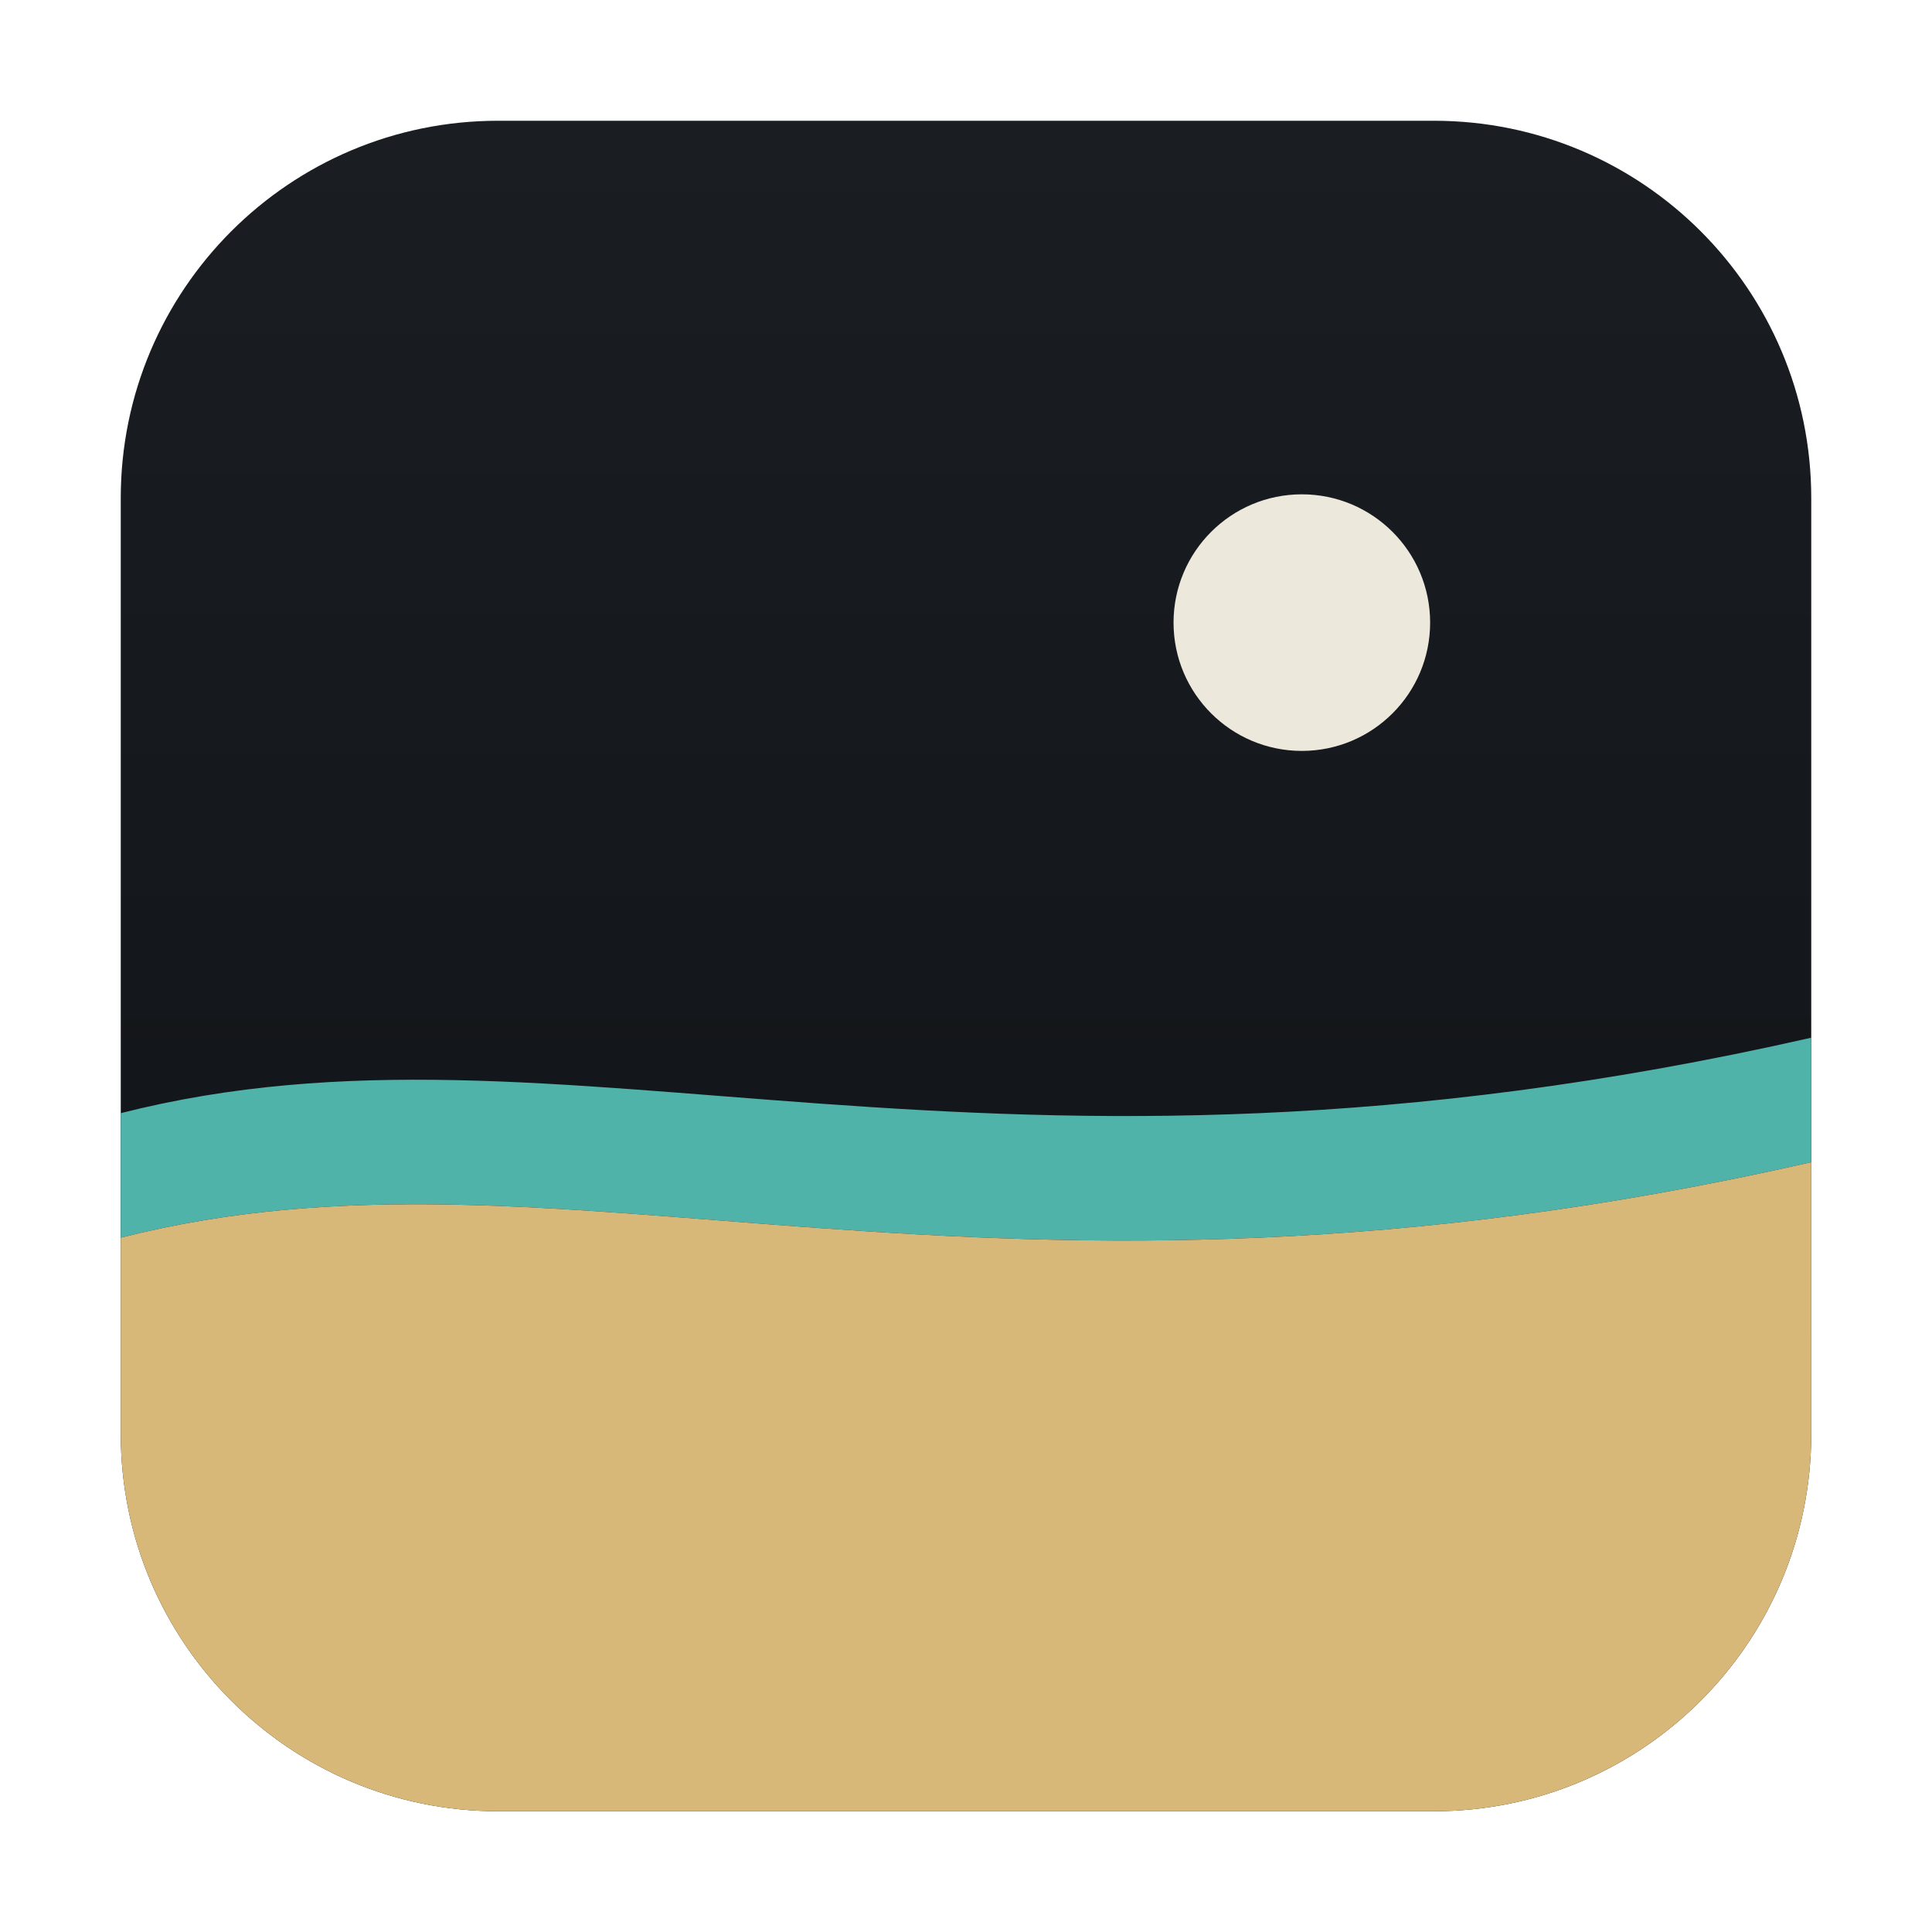
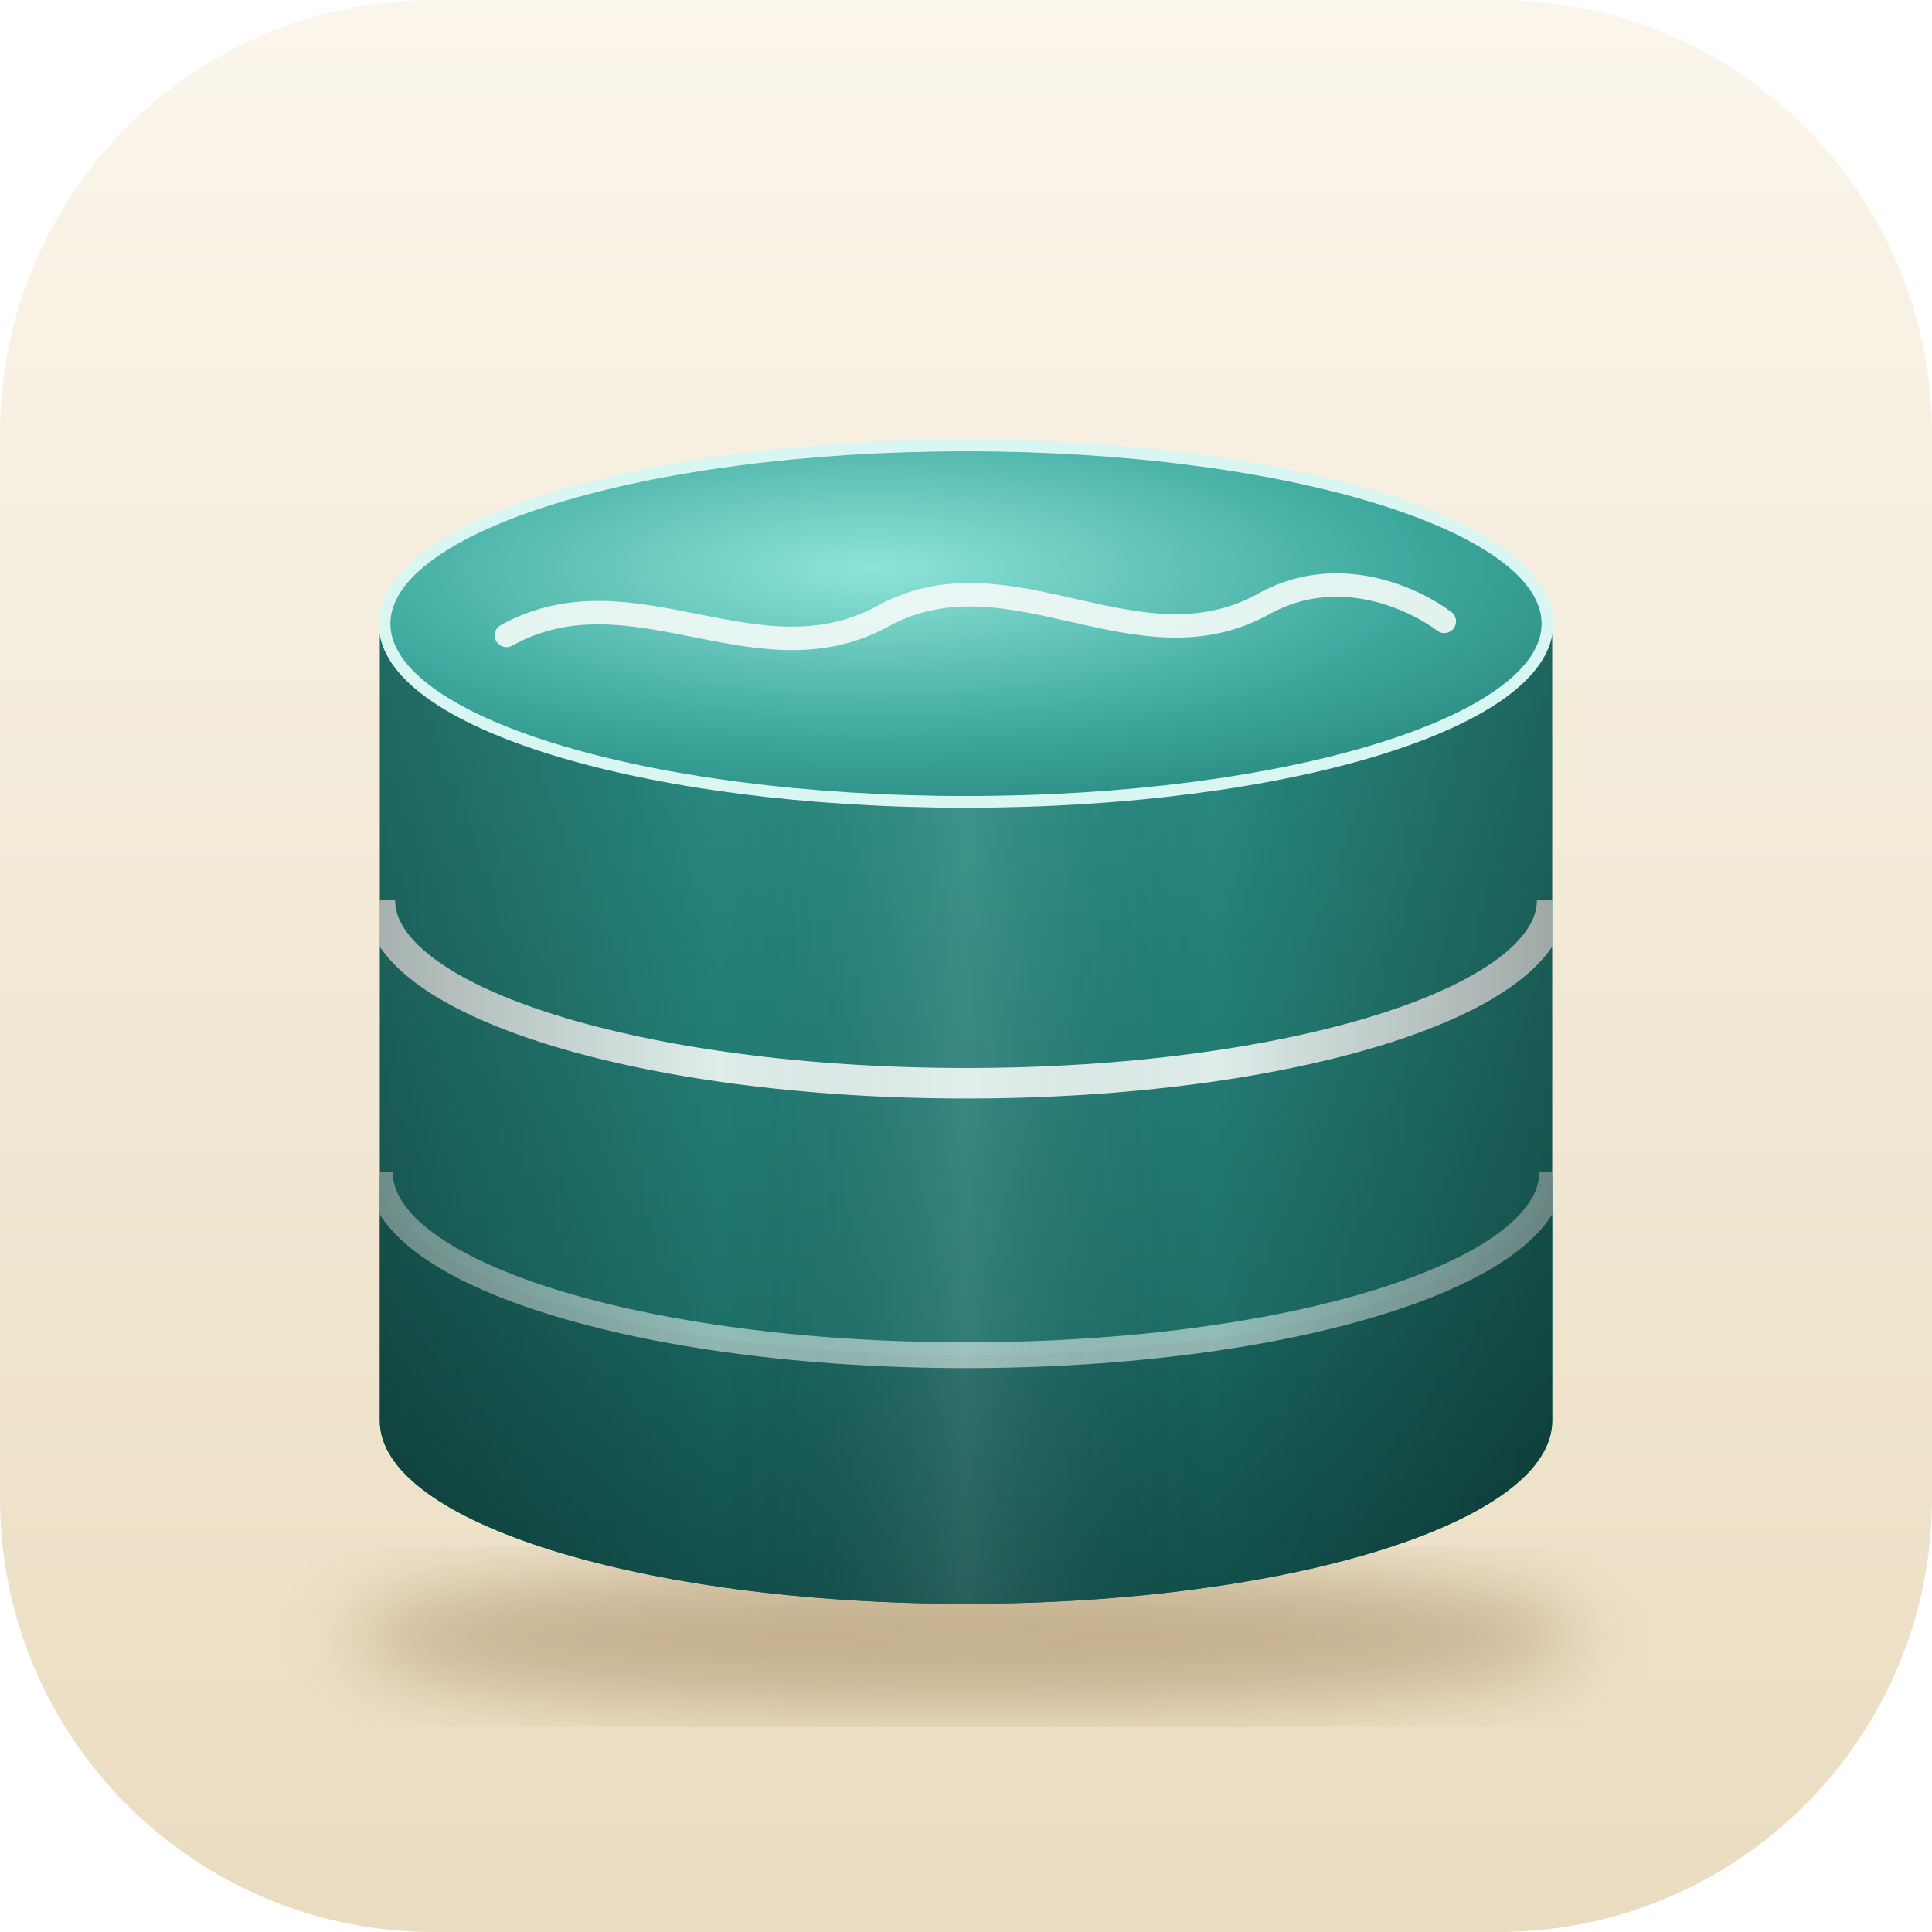
- <svg xmlns="http://www.w3.org/2000/svg" viewBox="0 0 1024 1024">
+ <svg xmlns="http://www.w3.org/2000/svg" viewBox="100 100 824 824">
  <defs>
-     <clipPath id="shape">
-       <rect x="64" y="64" width="896" height="896" rx="200" />
+     <filter id="drop" x="-20%" y="-20%" width="140%" height="140%">
+       <feGaussianBlur in="SourceAlpha" stdDeviation="14" />
+       <feOffset dy="12" />
+       <feComponentTransfer>
+         <feFuncA type="linear" slope="0.3" />
+       </feComponentTransfer>
+       <feMerge>
+         <feMergeNode />
+         <feMergeNode in="SourceGraphic" />
+       </feMerge>
+     </filter>
+     <clipPath id="sq">
+       <rect x="100" y="100" width="824" height="824" rx="185" />
    </clipPath>
-     <linearGradient id="night" x1="0" y1="0" x2="0" y2="1">
-       <stop offset="0" stop-color="#1A1E23" />
-       <stop offset="1" stop-color="#0E1013" />
+     <linearGradient id="bg" x1="0" y1="0" x2="0" y2="1">
+       <stop offset="0" stop-color="#FBF6EC" />
+       <stop offset="1" stop-color="#EADCC0" />
    </linearGradient>
+     <radialGradient id="water" cx="0.42" cy="0.35" r="0.75">
+       <stop offset="0" stop-color="#8FE3D8" />
+       <stop offset="0.6" stop-color="#3FAA9F" />
+       <stop offset="1" stop-color="#25827A" />
+     </radialGradient>
+     <linearGradient id="sea" x1="0" y1="0" x2="0" y2="1">
+       <stop offset="0" stop-color="#2C9187" />
+       <stop offset="1" stop-color="#17615B" />
+     </linearGradient>
+     <linearGradient id="deep" x1="0" y1="0" x2="0" y2="1">
+       <stop offset="0" stop-color="#1D6F68" />
+       <stop offset="1" stop-color="#0F4844" />
+     </linearGradient>
+     <linearGradient id="round" x1="0" y1="0" x2="1" y2="0">
+       <stop offset="0" stop-color="#000" stop-opacity="0.28" />
+       <stop offset="0.3" stop-color="#000" stop-opacity="0" />
+       <stop offset="0.5" stop-color="#fff" stop-opacity="0.10" />
+       <stop offset="0.7" stop-color="#000" stop-opacity="0" />
+       <stop offset="1" stop-color="#000" stop-opacity="0.32" />
+     </linearGradient>
+     <clipPath id="body">
+       <path d="M262 366 V706 A250 78 0 0 0 762 706 V366 Z" />
+     </clipPath>
+     <filter id="soft">
+       <feGaussianBlur stdDeviation="16" />
+     </filter>
  </defs>
-   <g clip-path="url(#shape)">
-     <rect x="64" y="64" width="896" height="896" fill="url(#night)" />
-     <circle cx="690" cy="330" r="68" fill="#EDE8DC" />
-     <path d="M64 590 C 300 530 520 650 960 550 L960 616 C 520 716 300 596 64 656 Z" fill="#4FB3A9" />
-     <path d="M64 656 C 300 596 520 716 960 616 L960 960 L64 960 Z" fill="#D8B878" />
+   <g>
+     <rect x="100" y="100" width="824" height="824" rx="185" fill="url(#bg)" />
+   </g>
+   <g clip-path="url(#sq)">
+     <ellipse cx="512" cy="798" rx="262" ry="32" fill="#7A5A28" opacity="0.35" filter="url(#soft)" />
+     <g clip-path="url(#body)">
+       <rect x="250" y="356" width="524" height="440" fill="url(#sea)" />
+       <path d="M262 600 A250 78 0 0 0 762 600 V820 H262 Z" fill="url(#deep)" />
+       <path d="M262 484 A250 78 0 0 0 762 484" fill="none" stroke="#F4FBF8" stroke-opacity="0.9" stroke-width="13" />
+       <path d="M262 600 A250 78 0 0 0 762 600" fill="none" stroke="#F4FBF8" stroke-opacity="0.55" stroke-width="11" />
+       <rect x="250" y="356" width="524" height="440" fill="url(#round)" />
+     </g>
+     <ellipse cx="512" cy="366" rx="250" ry="78" fill="url(#water)" />
+     <ellipse cx="512" cy="366" rx="248" ry="76" fill="none" stroke="#D9F7F2" stroke-width="5" />
+     <path d="M316 371 C 370 341 424 393 478 362 C 532 334 586 388 640 357 C 672 340 704 356 716 365" fill="none" stroke="#F4FBF8" stroke-width="10" stroke-linecap="round" opacity="0.9" />
  </g>
</svg>
